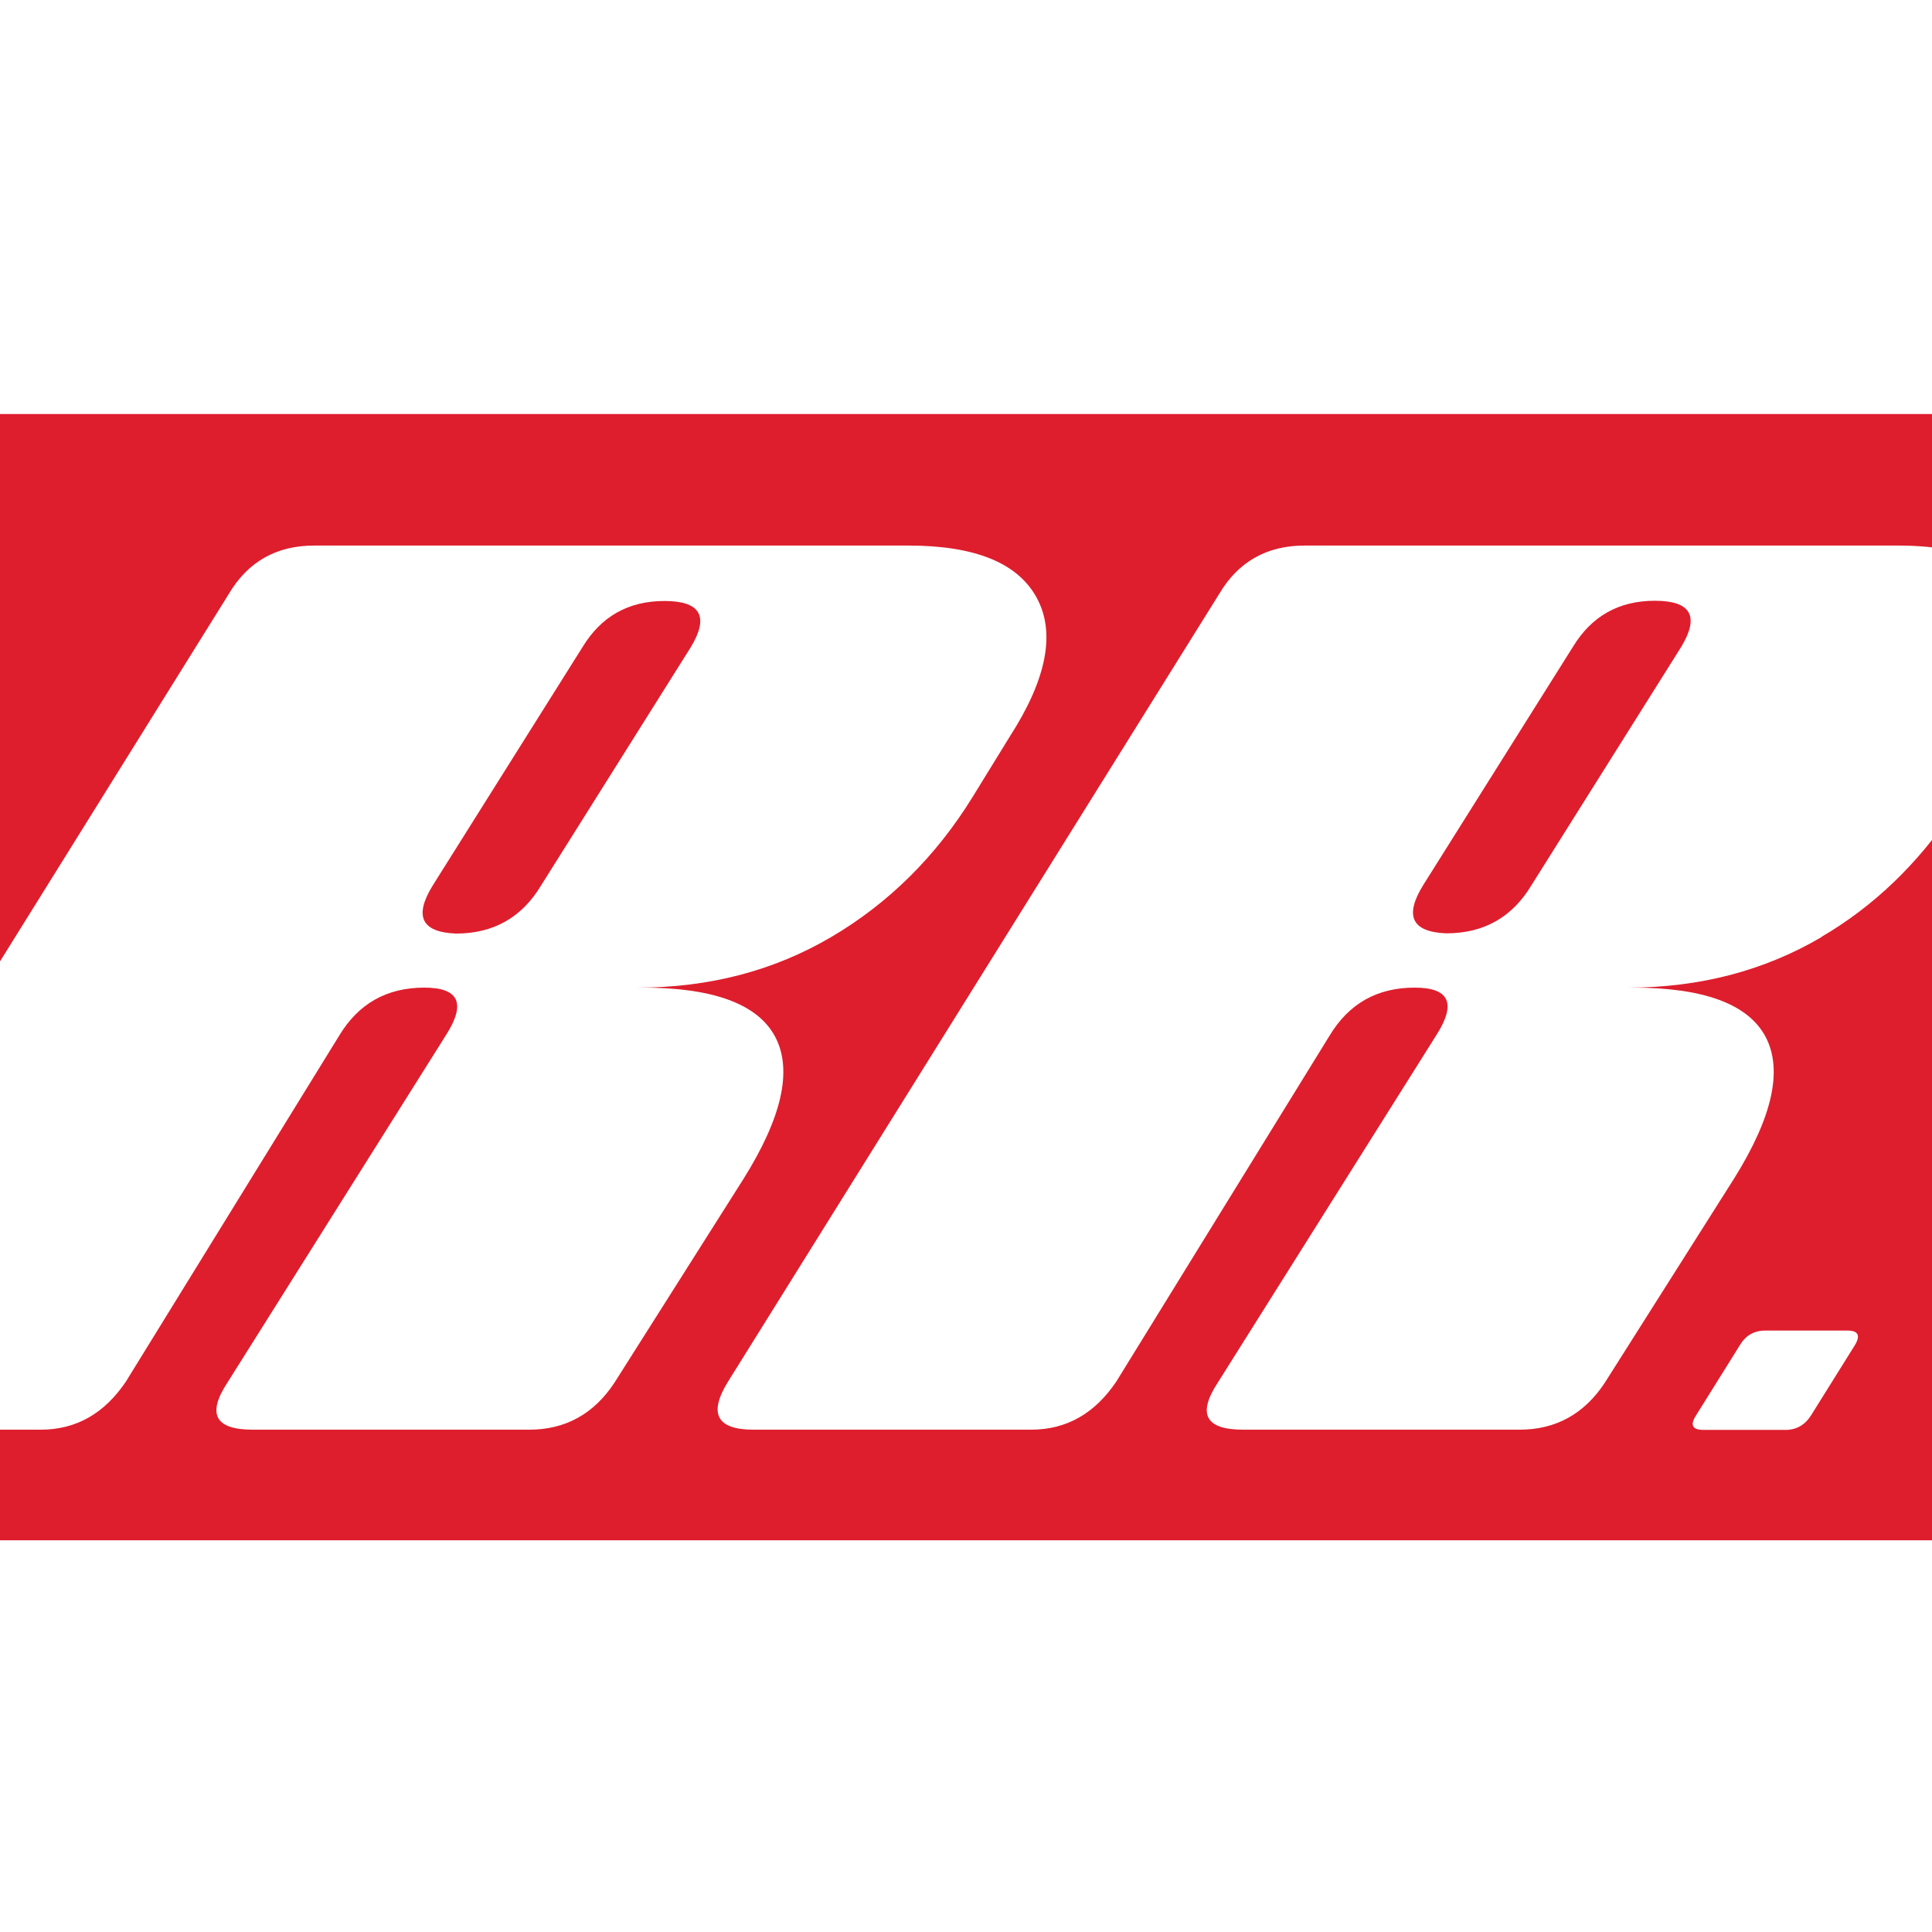
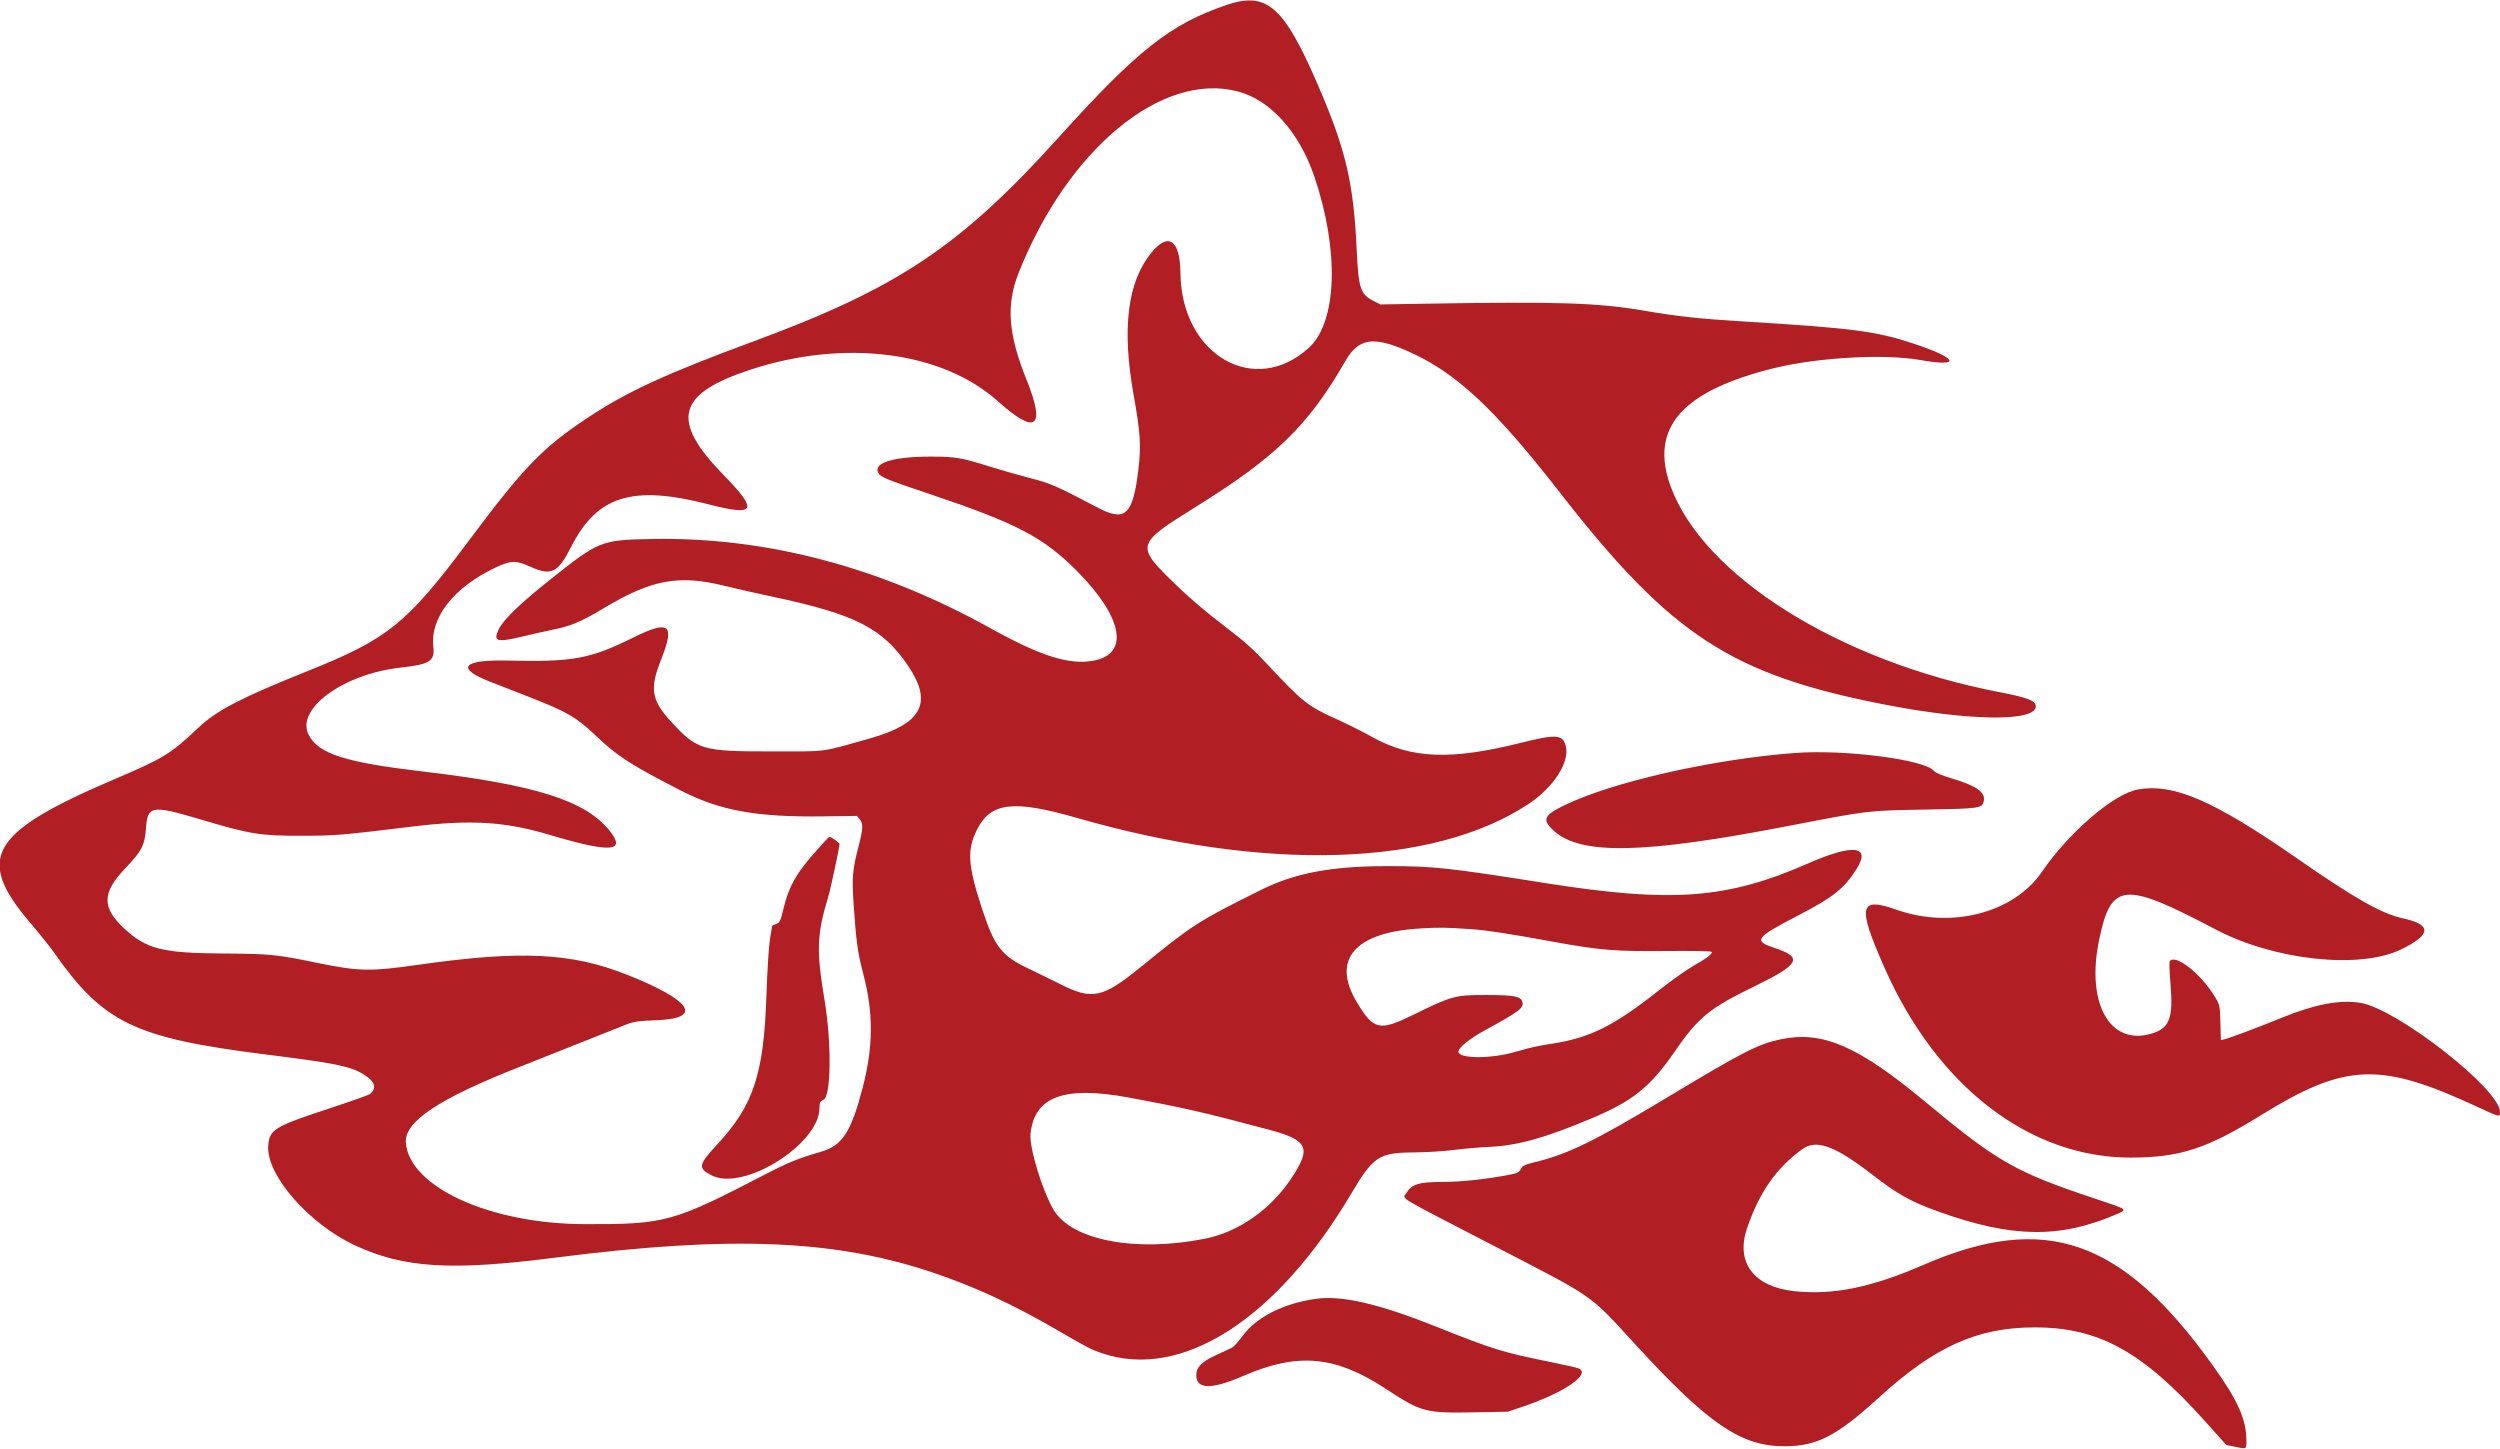
- <svg xmlns="http://www.w3.org/2000/svg" id="Layer_1" data-name="Layer 1" viewBox="0 -18 84 84">
-   <defs>
-     <style>.cls-1{fill:#de1e2d}</style>
-   </defs>
-   <path class="cls-1" d="M19.82 22.59c1.64 0 2.87-.7 3.71-2.1l6.51-10.36c.8-1.33.42-2-1.15-2s-2.75.67-3.56 2l-6.51 10.36c-.83 1.34-.5 2.04 1 2.1" />
-   <path class="cls-1" d="M79.2 22.74c-2.5 1.47-5.31 2.2-8.41 2.2h.2c3.1 0 5.03.72 5.78 2.15.75 1.44.29 3.49-1.38 6.16l-5.61 8.86c-.9 1.37-2.14 2.05-3.71 2.05H54.05c-1.64 0-2-.68-1.1-2.05l9.51-15.12c.87-1.37.55-2.05-.95-2.05-1.64 0-2.87.7-3.71 2.1l-9.26 15.02c-.94 1.4-2.17 2.1-3.71 2.1H32.76c-1.6 0-1.97-.7-1.1-2.1L53.01 7.82c.83-1.4 2.07-2.1 3.71-2.1h25.84c.87 0 1.64.08 2.32.21V0H0v23.8L9.95 7.82c.83-1.4 2.07-2.1 3.71-2.1H39.5q4.35 0 5.58 2.28c.82 1.52.43 3.53-1.18 6.03l-1.6 2.6c-1.6 2.6-3.66 4.64-6.16 6.11s-5.31 2.2-8.41 2.2h.2c3.1 0 5.03.72 5.78 2.15.75 1.44.29 3.49-1.38 6.16l-5.61 8.86c-.9 1.37-2.14 2.05-3.71 2.05H10.99c-1.64 0-2-.68-1.1-2.05l9.51-15.12c.87-1.37.55-2.05-.95-2.05-1.64 0-2.87.7-3.71 2.1L5.48 42.06c-.94 1.4-2.17 2.1-3.71 2.1H0v4.81h84.88V17.32c-1.53 2.26-3.41 4.08-5.68 5.41Zm1.45 17.74-1.91 3.06q-.405.63-1.11.63h-3.56q-.735 0-.33-.63l1.91-3.06q.375-.63 1.11-.63h3.56q.705 0 .33.63" />
-   <path class="cls-1" d="m68.39 10.12-6.51 10.36c-.83 1.34-.5 2.04 1 2.1 1.64 0 2.87-.7 3.71-2.1l6.51-10.36c.8-1.33.42-2-1.15-2s-2.75.67-3.56 2" />
+ <svg xmlns="http://www.w3.org/2000/svg" width="400" height="231.748" viewBox="0 0 400 231.748">
+   <path d="M196.218.805c-8.945 3.049-14.23 7.216-26.748 21.086-15.86 17.575-25.745 24.181-49.049 32.782-13.644 5.035-20.019 7.959-26.094 11.969-7.517 4.961-10.365 7.895-19.419 20.006-9.849 13.172-12.83 15.575-25.739 20.744-10.47 4.193-14.46 6.252-17.307 8.933-4.631 4.362-5.587 4.95-13.568 8.357-19.899 8.495-22.304 12.569-13.517 22.896 1.512 1.777 3.24 3.932 3.84 4.789 7.923 11.311 12.91 13.715 33.904 16.347 11.385 1.428 13.606 1.887 15.769 3.258 1.745 1.105 2.045 2.177.867 3.094-.198.154-3.197 1.213-6.664 2.353-8.613 2.832-9.392 3.313-9.578 5.902-.337 4.686 6.53 12.54 13.971 15.978 7.777 3.593 15.32 4.053 31.825 1.94 28.406-3.635 45.197-2.926 61.17 2.585 6.358 2.194 12.203 4.903 18.737 8.683 5.633 3.259 5.907 3.402 7.691 4.009 12.772 4.344 27.982-5.413 39.95-25.629 3.464-5.85 4.395-6.463 9.873-6.498 2.017-.014 4.905-.188 6.418-.389 1.513-.2 4.04-.42 5.616-.489 4.667-.205 9.074-1.438 16.748-4.684 6.333-2.679 9.162-4.962 12.95-10.452 3.915-5.675 5.541-7.001 13.129-10.702 6.88-3.357 7.481-4.478 3.167-5.914-3.734-1.242-3.449-1.654 3.712-5.373 5.498-2.855 7.181-4.206 9.189-7.371 2.345-3.698-.556-4.029-7.729-.882-13.019 5.71-21.743 6.369-41.997 3.173-15.805-2.494-17.972-2.727-25.329-2.726-8.999.002-14.813 1.1-20.289 3.83-10.138 5.054-10.77 5.459-19.297 12.391-6.023 4.896-7.671 5.239-12.773 2.665a314 314 0 0 0-5.062-2.474c-4.341-2.07-5.455-3.5-7.444-9.548-2.312-7.031-2.461-9.483-.778-12.783 2.191-4.294 5.838-4.707 15.927-1.801 30.115 8.672 56.96 7.861 72.219-2.183 4.086-2.689 6.715-6.799 6.001-9.382-.49-1.776-1.575-1.847-7.093-.461-11.24 2.822-17.594 2.582-23.847-.904a91 91 0 0 0-5.673-2.845c-4.672-2.109-5.471-2.74-11.084-8.758-2.329-2.497-3.762-3.769-7.103-6.304-2.558-1.941-5.47-4.422-7.491-6.384-6.625-6.433-6.61-6.49 3.33-12.679 12.614-7.853 17.821-12.943 23.683-23.148 2.121-3.691 4.434-4.076 9.947-1.654 7.721 3.392 13.816 9.052 24.439 22.696 17.78 22.835 27.415 29.11 52.044 33.897 13.539 2.63 24.069 2.744 24.069.26 0-.895-1.304-1.402-5.846-2.274-25.572-4.911-47.399-18.594-52.603-32.976-3.371-9.314 1.851-15.243 16.615-18.867 6.968-1.71 17.613-2.301 23.321-1.294 6.783 1.197 6.091-.277-1.265-2.695-5.82-1.914-9.745-2.421-26.641-3.446-7.307-.443-10.904-.827-16.007-1.709-7.616-1.316-13.635-1.512-35.455-1.154l-6.993.115-1.144-.587c-2.042-1.046-2.361-2.027-2.641-8.124-.496-10.776-1.75-16.111-6.213-26.422C205.4.964 202.689-1.401 196.218.805m1.834 13.825c5.201 1.365 9.802 6.472 12.224 13.569 4.039 11.835 3.685 23.293-.848 27.436-8.714 7.964-20.432 1.143-20.56-11.967-.052-5.27-1.915-6.579-4.634-3.255-3.842 4.699-4.765 12.136-2.838 22.872 1.06 5.907 1.198 8.055.753 11.792-.869 7.302-2.083 8.462-6.46 6.171-6.923-3.625-7.491-3.873-10.875-4.753a156 156 0 0 1-6.189-1.764c-4.799-1.509-5.713-1.668-9.628-1.674-6.03-.008-9.332.998-8.483 2.585.376.702 1.197 1.04 8.358 3.444 13.765 4.623 18.062 6.87 23.401 12.237 7.389 7.427 8.498 13.295 2.718 14.377-3.91.733-8.402-.683-16.622-5.24-17.625-9.771-35.85-14.565-54.062-14.22-8.191.155-8.433.252-16.399 6.595-4.734 3.77-7.363 6.31-8.095 7.823-.975 2.015-.36 2.192 3.975 1.141a151 151 0 0 1 4.693-1.057c2.84-.57 4.552-1.286 7.903-3.303 7.849-4.725 12.158-5.538 19.581-3.694 1.562.388 5.018 1.169 7.679 1.735 13.266 2.821 17.595 5.036 21.684 11.098 3.957 5.866 2.194 9.213-6.082 11.55-8.189 2.312-6.536 2.095-15.922 2.098-10.945.004-11.762-.235-15.823-4.627-3.294-3.564-3.599-5.331-1.734-10.04 2.26-5.706 1.362-6.417-4.466-3.537-6.928 3.424-9.604 3.913-20.04 3.667-7.259-.171-8.429 1.209-2.866 3.379l6.304 2.461c6.048 2.361 7.525 3.22 10.639 6.188 3.454 3.29 5.584 4.663 13.64 8.794 6.242 3.2 12.12 4.257 22.848 4.107l5.287-.074.441.542c.595.73.552 1.52-.249 4.602-.923 3.548-1.019 4.82-.702 9.33.405 5.787.642 7.462 1.533 10.856 1.636 6.234 1.598 11.631-.129 18.237-1.847 7.069-3.242 9.19-6.699 10.19-3.602 1.042-5.255 1.713-8.901 3.608-14.731 7.658-15.932 7.989-28.883 7.954-15.121-.041-28.05-5.942-28.589-13.048-.255-3.357 5.277-7.029 18.297-12.148 2.824-1.11 7.559-2.99 10.522-4.178a983 983 0 0 1 6.647-2.644c1.003-.386 1.972-.513 4.733-.618 7.395-.282 5.535-3.151-4.681-7.221-9.05-3.606-17.126-3.987-33.841-1.598-7.331 1.048-9.244 1.009-15.724-.322-6.797-1.397-7.515-1.468-15.358-1.528-9.583-.072-12.098-.712-15.621-3.972-3.647-3.374-3.613-5.733.142-9.656 2.642-2.762 3.112-3.686 3.312-6.514.246-3.477.974-3.604 8.27-1.439 8.596 2.549 9.91 2.763 16.848 2.743 5.313-.016 5.915-.066 17.651-1.487 9.214-1.116 14.67-.782 21.767 1.332 9.787 2.915 12.332 2.76 9.681-.591-3.855-4.871-11.757-7.387-29.958-9.536-12.467-1.472-16.661-2.822-18.239-5.874-2.125-4.109 5.576-9.743 14.686-10.745 4.73-.52 5.526-1.031 5.261-3.374-.522-4.614 3.282-9.466 9.876-12.598 2.511-1.192 3.315-1.223 5.549-.214 3.468 1.565 4.484 1.082 6.637-3.154 4.153-8.17 9.81-9.918 21.964-6.79 7.579 1.95 8.032 1.065 2.405-4.7-8.56-8.772-7.474-12.977 4.354-16.855 15.028-4.928 30.614-2.932 39.541 5.065 6.119 5.481 7.7 4.289 4.585-3.454-2.945-7.32-3.288-11.976-1.256-17.09 7.862-19.791 22.882-32.224 35.067-29.025m89.054 105.851c-13.088.997-29.062 4.62-36.744 8.335-3.377 1.633-3.683 2.343-1.765 4.096 4.306 3.936 14.322 3.732 37.567-.763 12.905-2.495 12.563-2.454 21.802-2.615 8.841-.153 9.146-.196 9.43-1.33.359-1.429-1.153-2.489-5.301-3.715-1.443-.426-2.432-.853-2.676-1.154-1.47-1.815-14.341-3.462-22.313-2.854m54.973 5.833c-3.874.686-11.043 6.841-15.41 13.23-4.45 6.512-14.428 9.108-23.173 6.028-6.052-2.131-6.367-.673-1.997 9.222 8.394 19.006 23.178 30.424 39.39 30.42 7.848-.002 12.176-1.403 20.783-6.73 13.599-8.416 19.063-8.643 34.608-1.434 3.754 1.741 3.72 1.733 3.72.865 0-3.639-16.463-16.501-22.352-17.463-3.276-.534-7.284.231-12.619 2.409-3.764 1.537-8.215 3.21-9.079 3.413l-.612.144-.076-2.808c-.075-2.79-.081-2.816-.942-4.225-2.251-3.679-6.36-6.863-7.169-5.555-.084.137-.026 1.762.13 3.611.465 5.499-.159 7.101-3.097 7.956-6.601 1.919-10.398-4.832-8.355-14.856 1.92-9.424 3.902-9.618 18.67-1.831 9.371 4.942 23.049 6.417 29.67 3.2 4.865-2.364 4.971-3.958.331-4.967-3.45-.749-7.621-3.113-17.13-9.709-13.232-9.178-19.6-11.927-25.291-10.92m-211.517 9.856c-3.188 3.575-4.36 5.668-5.243 9.361-.447 1.874-.561 2.105-1.132 2.304-.349.122-.636.253-.639.291-.002.038-.155.946-.34 2.017-.192 1.11-.439 5.006-.574 9.055-.424 12.679-2.059 17.638-7.892 23.93-3.032 3.271-3.121 3.792-.848 4.944 5.094 2.582 17.223-5.021 17.223-10.796 0-.86.088-1.034.665-1.333 1.205-.623 1.285-9.138.148-15.908-1.33-7.924-1.239-10.538.572-16.489.388-1.274 1.825-7.98 1.825-8.517 0-.179-1.394-1.168-1.632-1.157-.048.003-1.008 1.037-2.133 2.298m104.853 12.496c2.32.15 6.136.737 13.181 2.027 7.322 1.34 9.858 1.548 17.916 1.469 3.929-.039 7.229.016 7.335.121.265.263-.662.981-2.964 2.294-1.07.611-3.376 2.242-5.125 3.625-7.538 5.961-11.281 7.843-17.506 8.803-2.43.375-2.857.471-5.96 1.342-3.904 1.096-8.94 1.049-8.94-.084 0-.65 1.754-2.061 4.275-3.44 5.573-3.048 6.251-3.568 5.937-4.558-.276-.872-1.355-1.068-5.856-1.062-4.949.006-5.36.119-11.607 3.177-5.416 2.652-6.315 2.448-9.011-2.037-4.103-6.829-.33-11.195 10.188-11.792 3.146-.179 3.723-.171 8.137.115m49.513 17.622c-3.647.771-5.939 1.943-18.085 9.247-11.887 7.149-15.983 9.143-21.521 10.477-1.387.334-1.725.509-1.995 1.031-.266.514-.569.677-1.654.888-3.824.742-7.882 1.181-10.921 1.181-3.751 0-4.916.366-5.743 1.808-.572.995-2.101.079 14.211 8.52 16.228 8.398 14.927 7.489 22.479 15.717 11.661 12.705 16.847 16.244 23.802 16.244 5.204 0 8.387-1.641 15.129-7.797 8.908-8.134 15.725-11.21 24.871-11.221 10.295-.013 17.295 3.842 27.345 15.06l3.363 3.753 1.336.276c1.935.399 1.882.426 1.882-.954 0-3.42-1.371-6.472-5.472-12.18-14.464-20.136-26.725-24.39-46.104-15.997-8.496 3.68-14.551 4.915-20.8 4.241-6.445-.695-9.376-4.592-7.536-10.02 1.951-5.759 4.677-9.672 8.839-12.687 2.282-1.653 5.242-.561 11.385 4.202 3.84 2.977 6 4.184 10.222 5.709 11.972 4.324 19.671 4.431 28.893.402 1.547-.676 1.537-.682-3.33-2.299-13.03-4.327-15.856-5.93-27.444-15.57-10.779-8.968-16.486-11.441-23.152-10.031m-104.383 9.309c8.739 1.615 12.069 2.378 22.435 5.141 6.391 1.703 6.929 2.931 3.501 7.99-3.309 4.882-8.337 8.377-13.586 9.443-11.114 2.256-21.45.292-24.331-4.623-1.825-3.114-3.905-9.979-3.681-12.15.614-5.942 5.368-7.703 15.662-5.801m29.999 32.217c-5.232.736-9.551 2.934-11.777 5.994-.628.864-1.381 1.691-1.674 1.838s-1.41.666-2.483 1.154c-2.318 1.052-3.206 1.949-3.206 3.239 0 2.267 2.464 2.309 7.472.129 8.733-3.803 14.736-3.275 22.796 2.005 5.853 3.834 6.308 3.952 14.64 3.794l4.949-.094 2.521-.856c6.63-2.252 10.936-5.26 8.729-6.099-.305-.116-2.393-.583-4.641-1.039-7.458-1.511-8.989-1.986-17.956-5.566-9.321-3.722-15.193-5.085-19.37-4.499" fill="#B11F24" fill-rule="evenodd" />
</svg>
